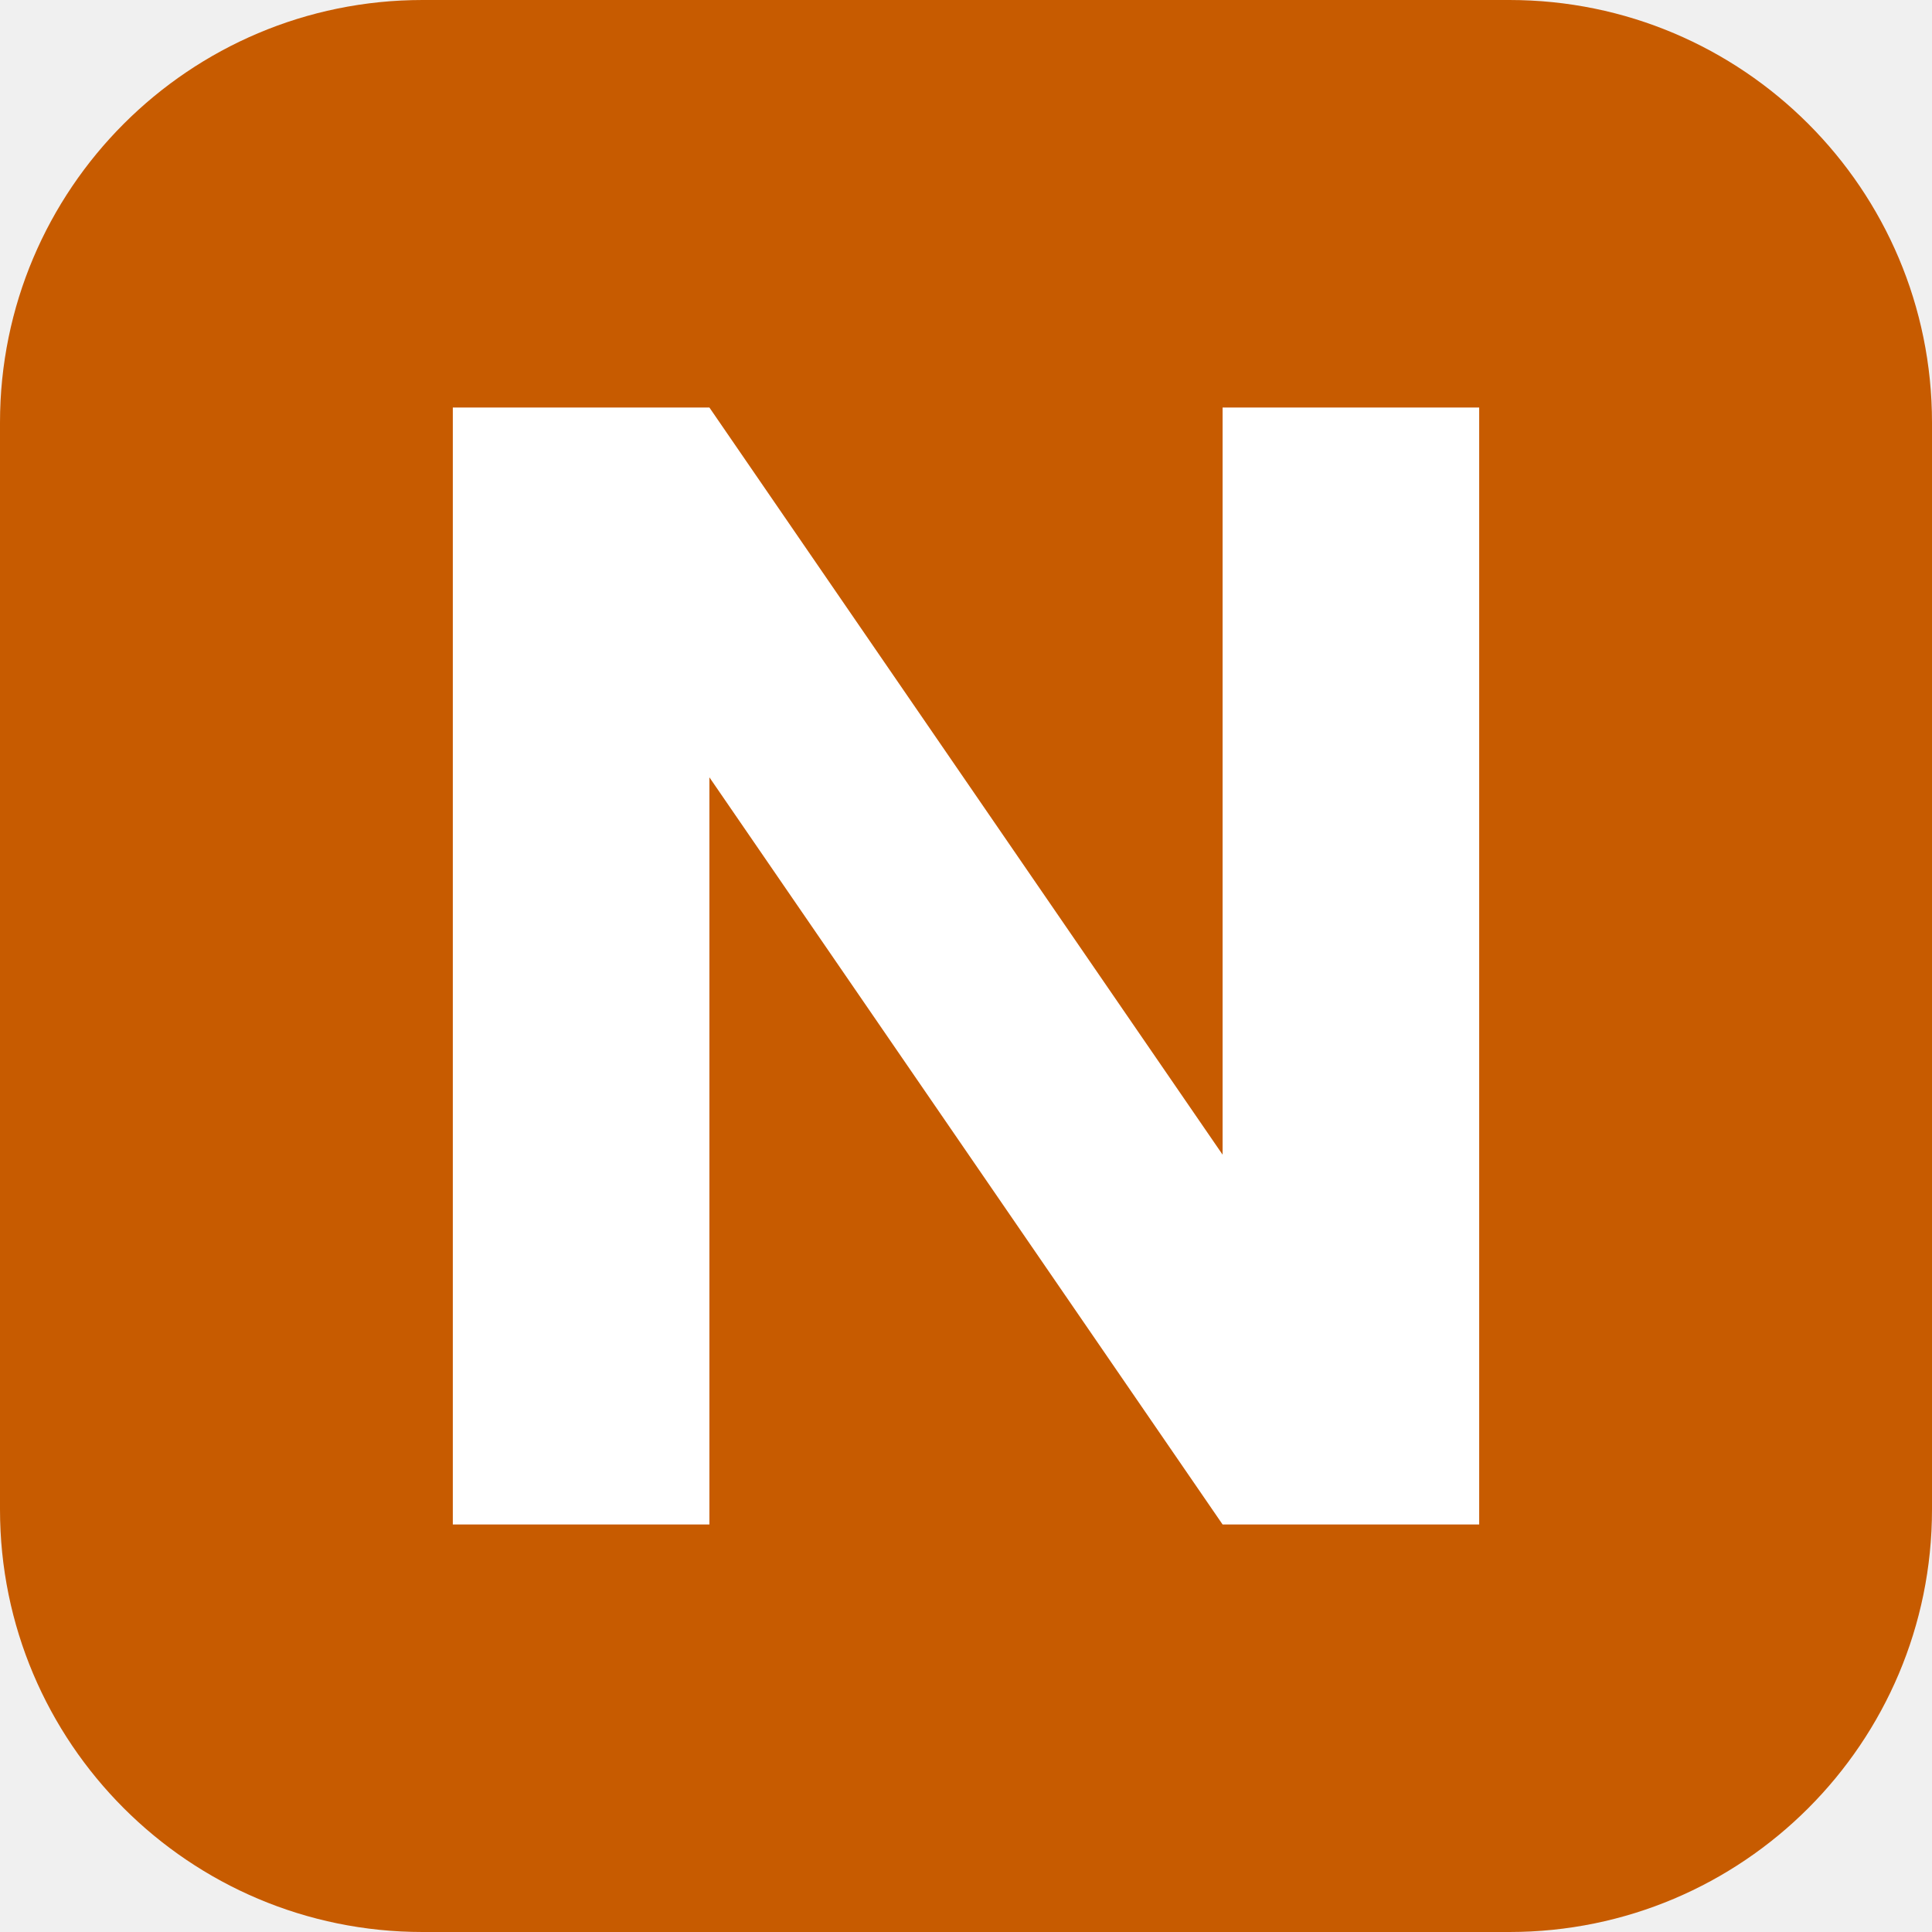
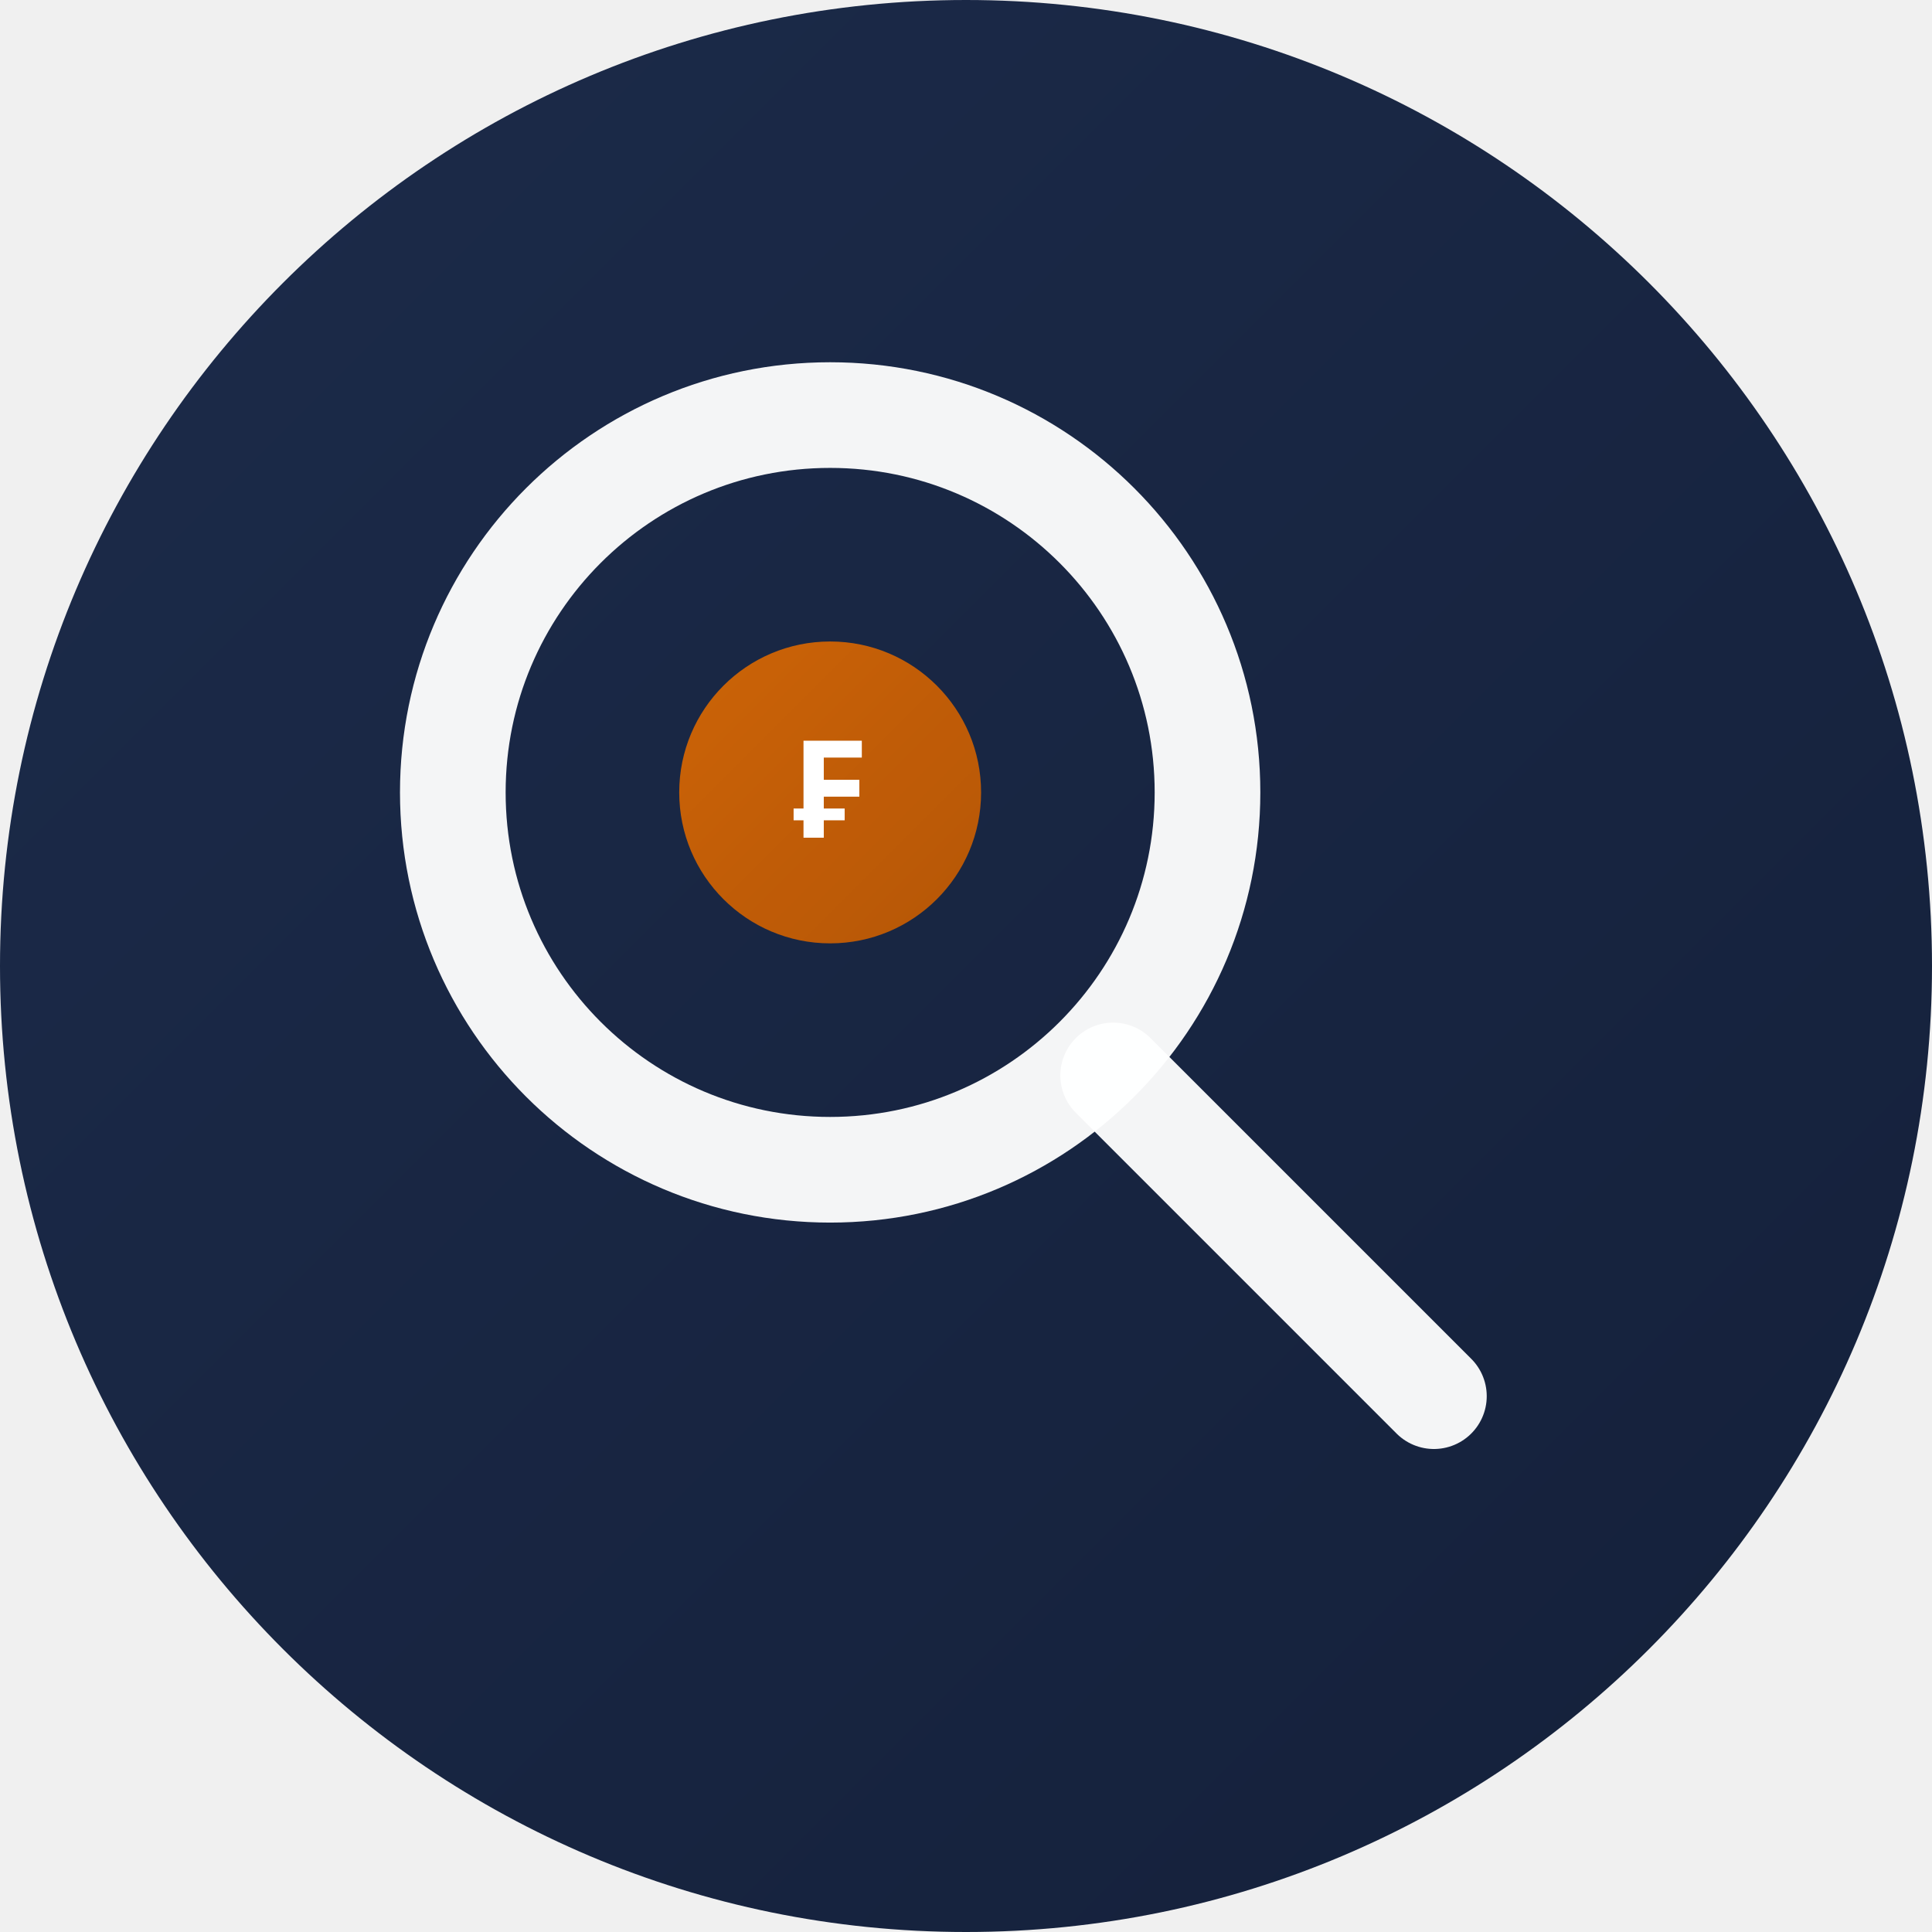
- <svg xmlns="http://www.w3.org/2000/svg" width="512" height="512" viewBox="0 0 512 512">
-   <rect width="512" height="512" rx="112" fill="#C75B00" />
-   <path fill-rule="evenodd" d="     M120 108h272v296H120Z     M324 108H188l136 198Z     M188 404h136L188 206Z   " fill="#fff" />
+ <svg xmlns="http://www.w3.org/2000/svg" viewBox="0 0 512 512" width="512" height="512">
+   <defs>
+     <linearGradient id="bg" x1="0%" y1="0%" x2="100%" y2="100%">
+       <stop offset="0%" style="stop-color:#1C2B4A" />
+       <stop offset="100%" style="stop-color:#14203A" />
+     </linearGradient>
+     <linearGradient id="accent" x1="0%" y1="0%" x2="100%" y2="100%">
+       <stop offset="0%" style="stop-color:#E06A00" />
+       <stop offset="100%" style="stop-color:#C75B00" />
+     </linearGradient>
+   </defs>
+   <circle cx="256" cy="256" r="256" fill="url(#bg)" />
+   <circle cx="220" cy="210" r="100" fill="none" stroke="#ffffff" stroke-width="28" opacity="0.95" />
+   <line x1="295" y1="285" x2="380" y2="370" stroke="#ffffff" stroke-width="28" stroke-linecap="round" opacity="0.95" />
+   <circle cx="220" cy="210" r="40" fill="url(#accent)" opacity="0.9" />
+   <text x="220" y="222" text-anchor="middle" fill="#ffffff" font-family="system-ui, sans-serif" font-size="36" font-weight="900">₣</text>
</svg>
